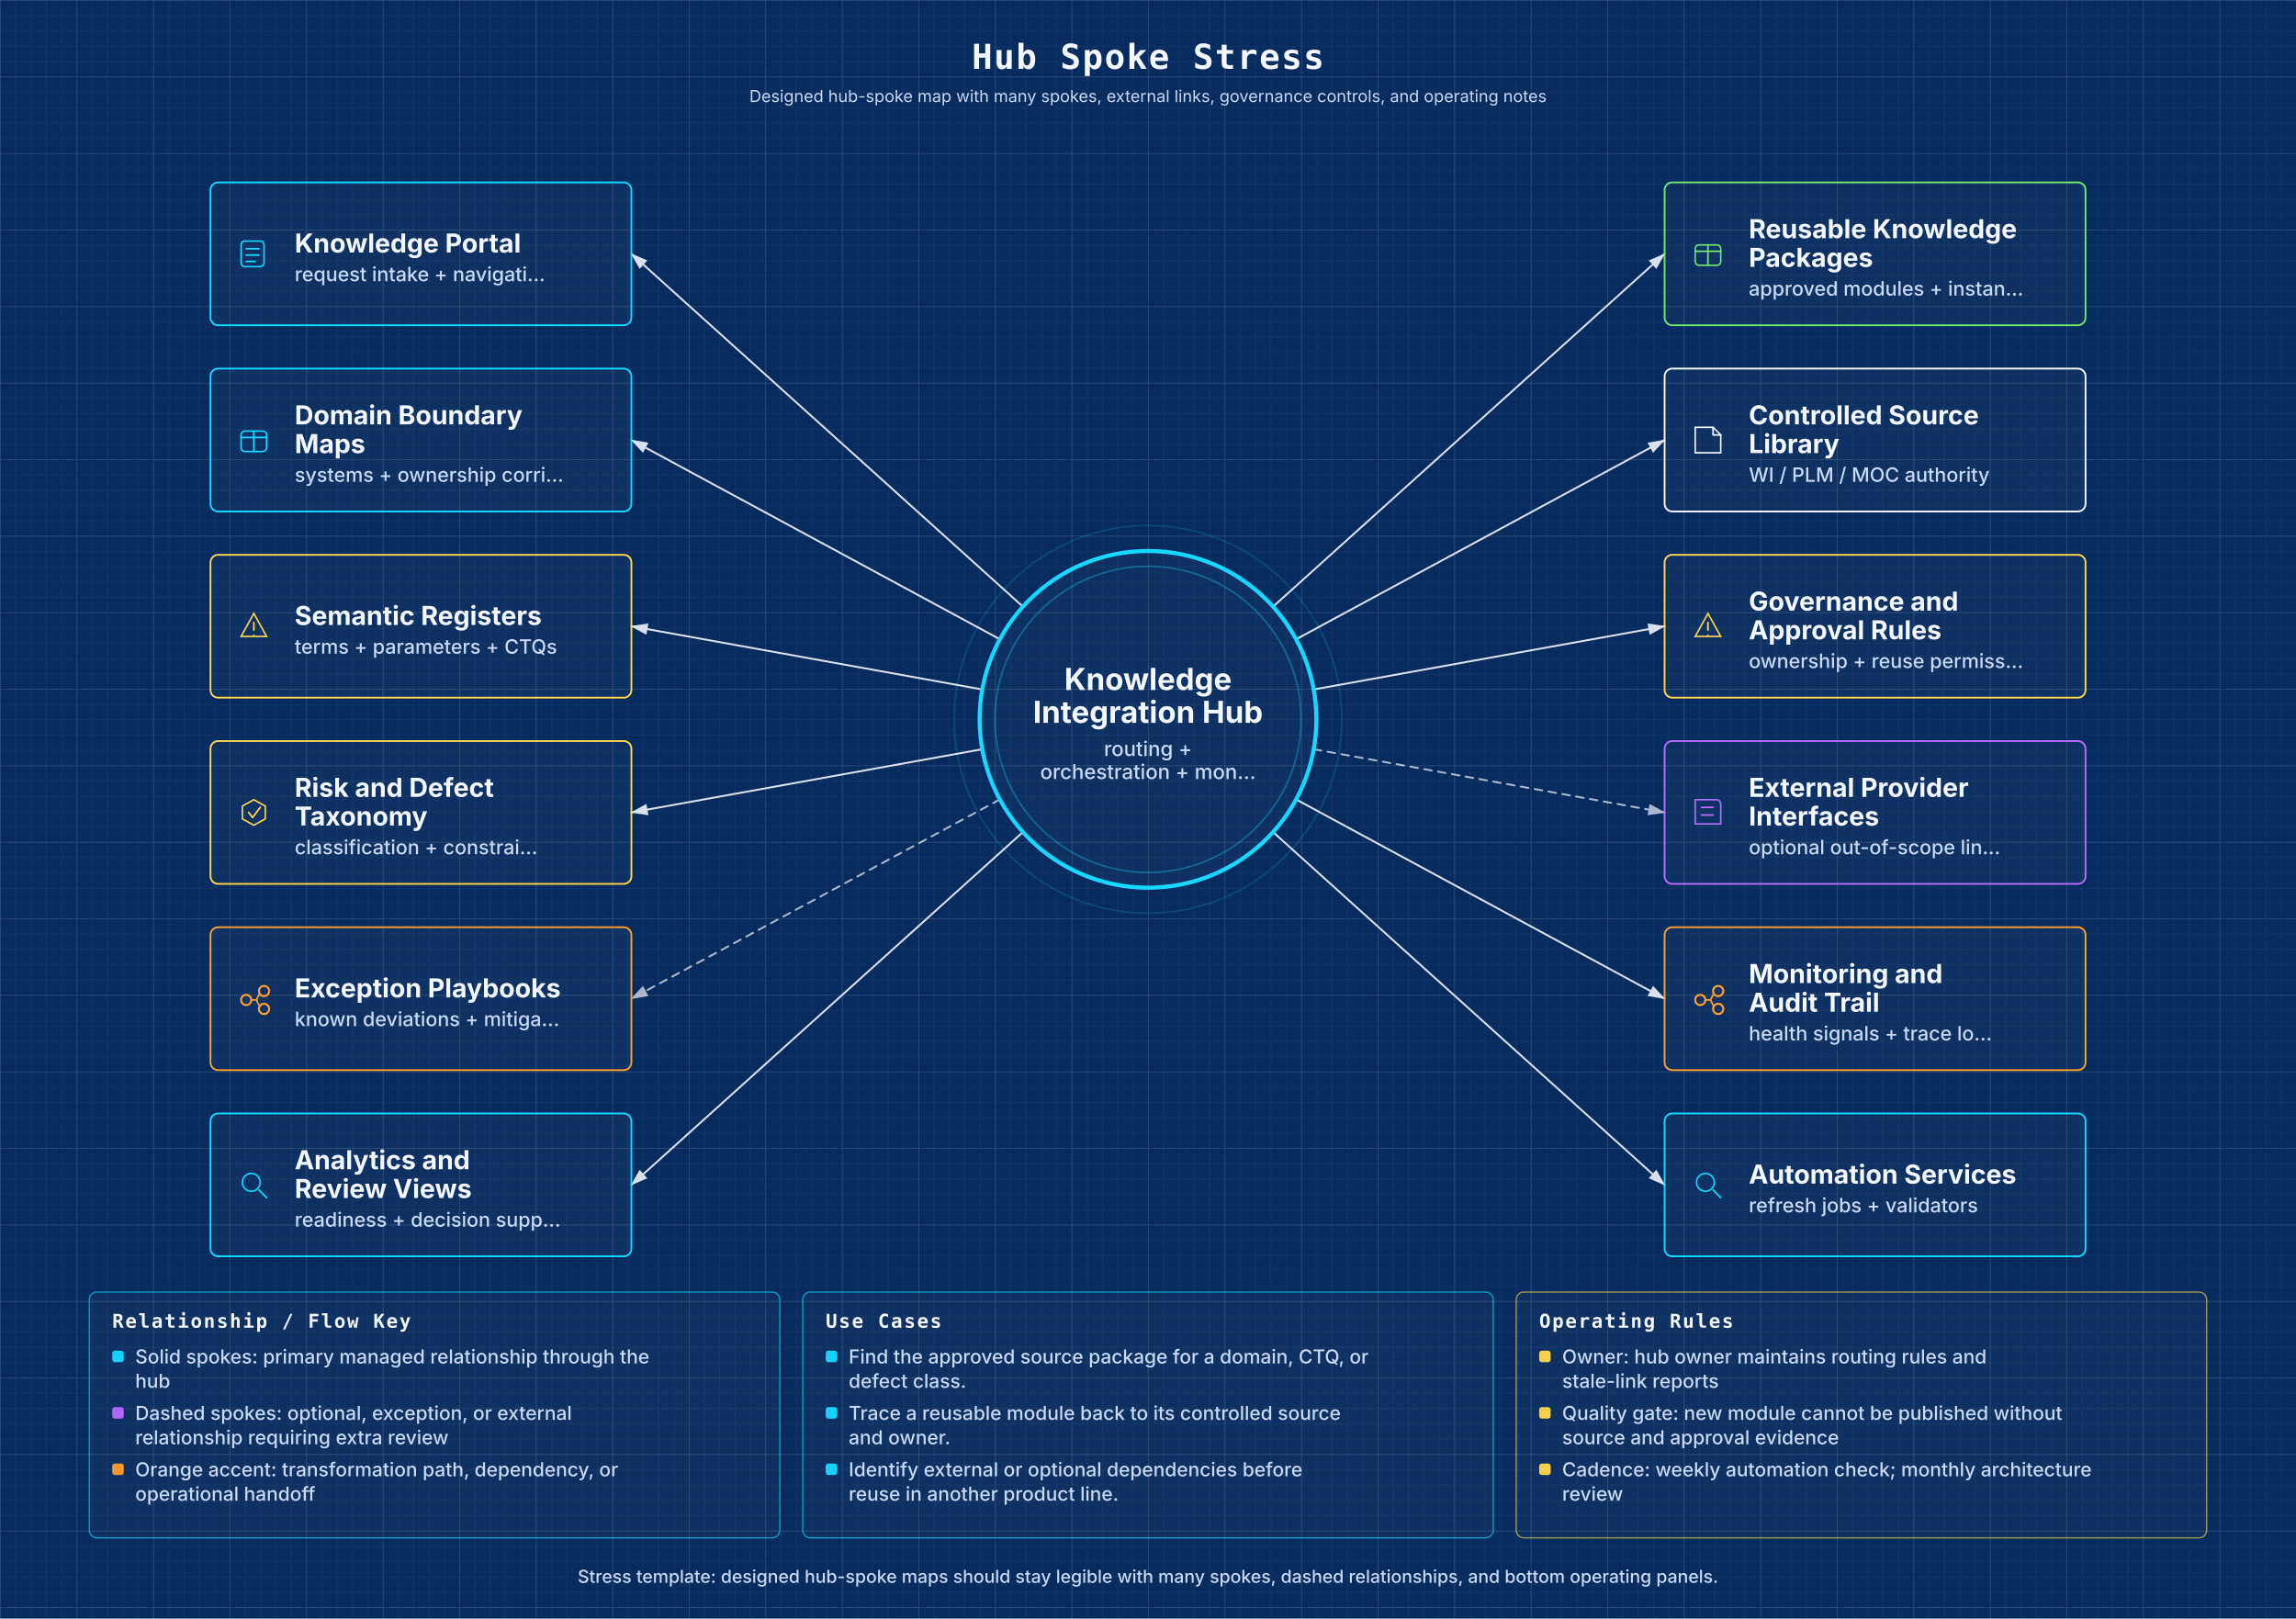
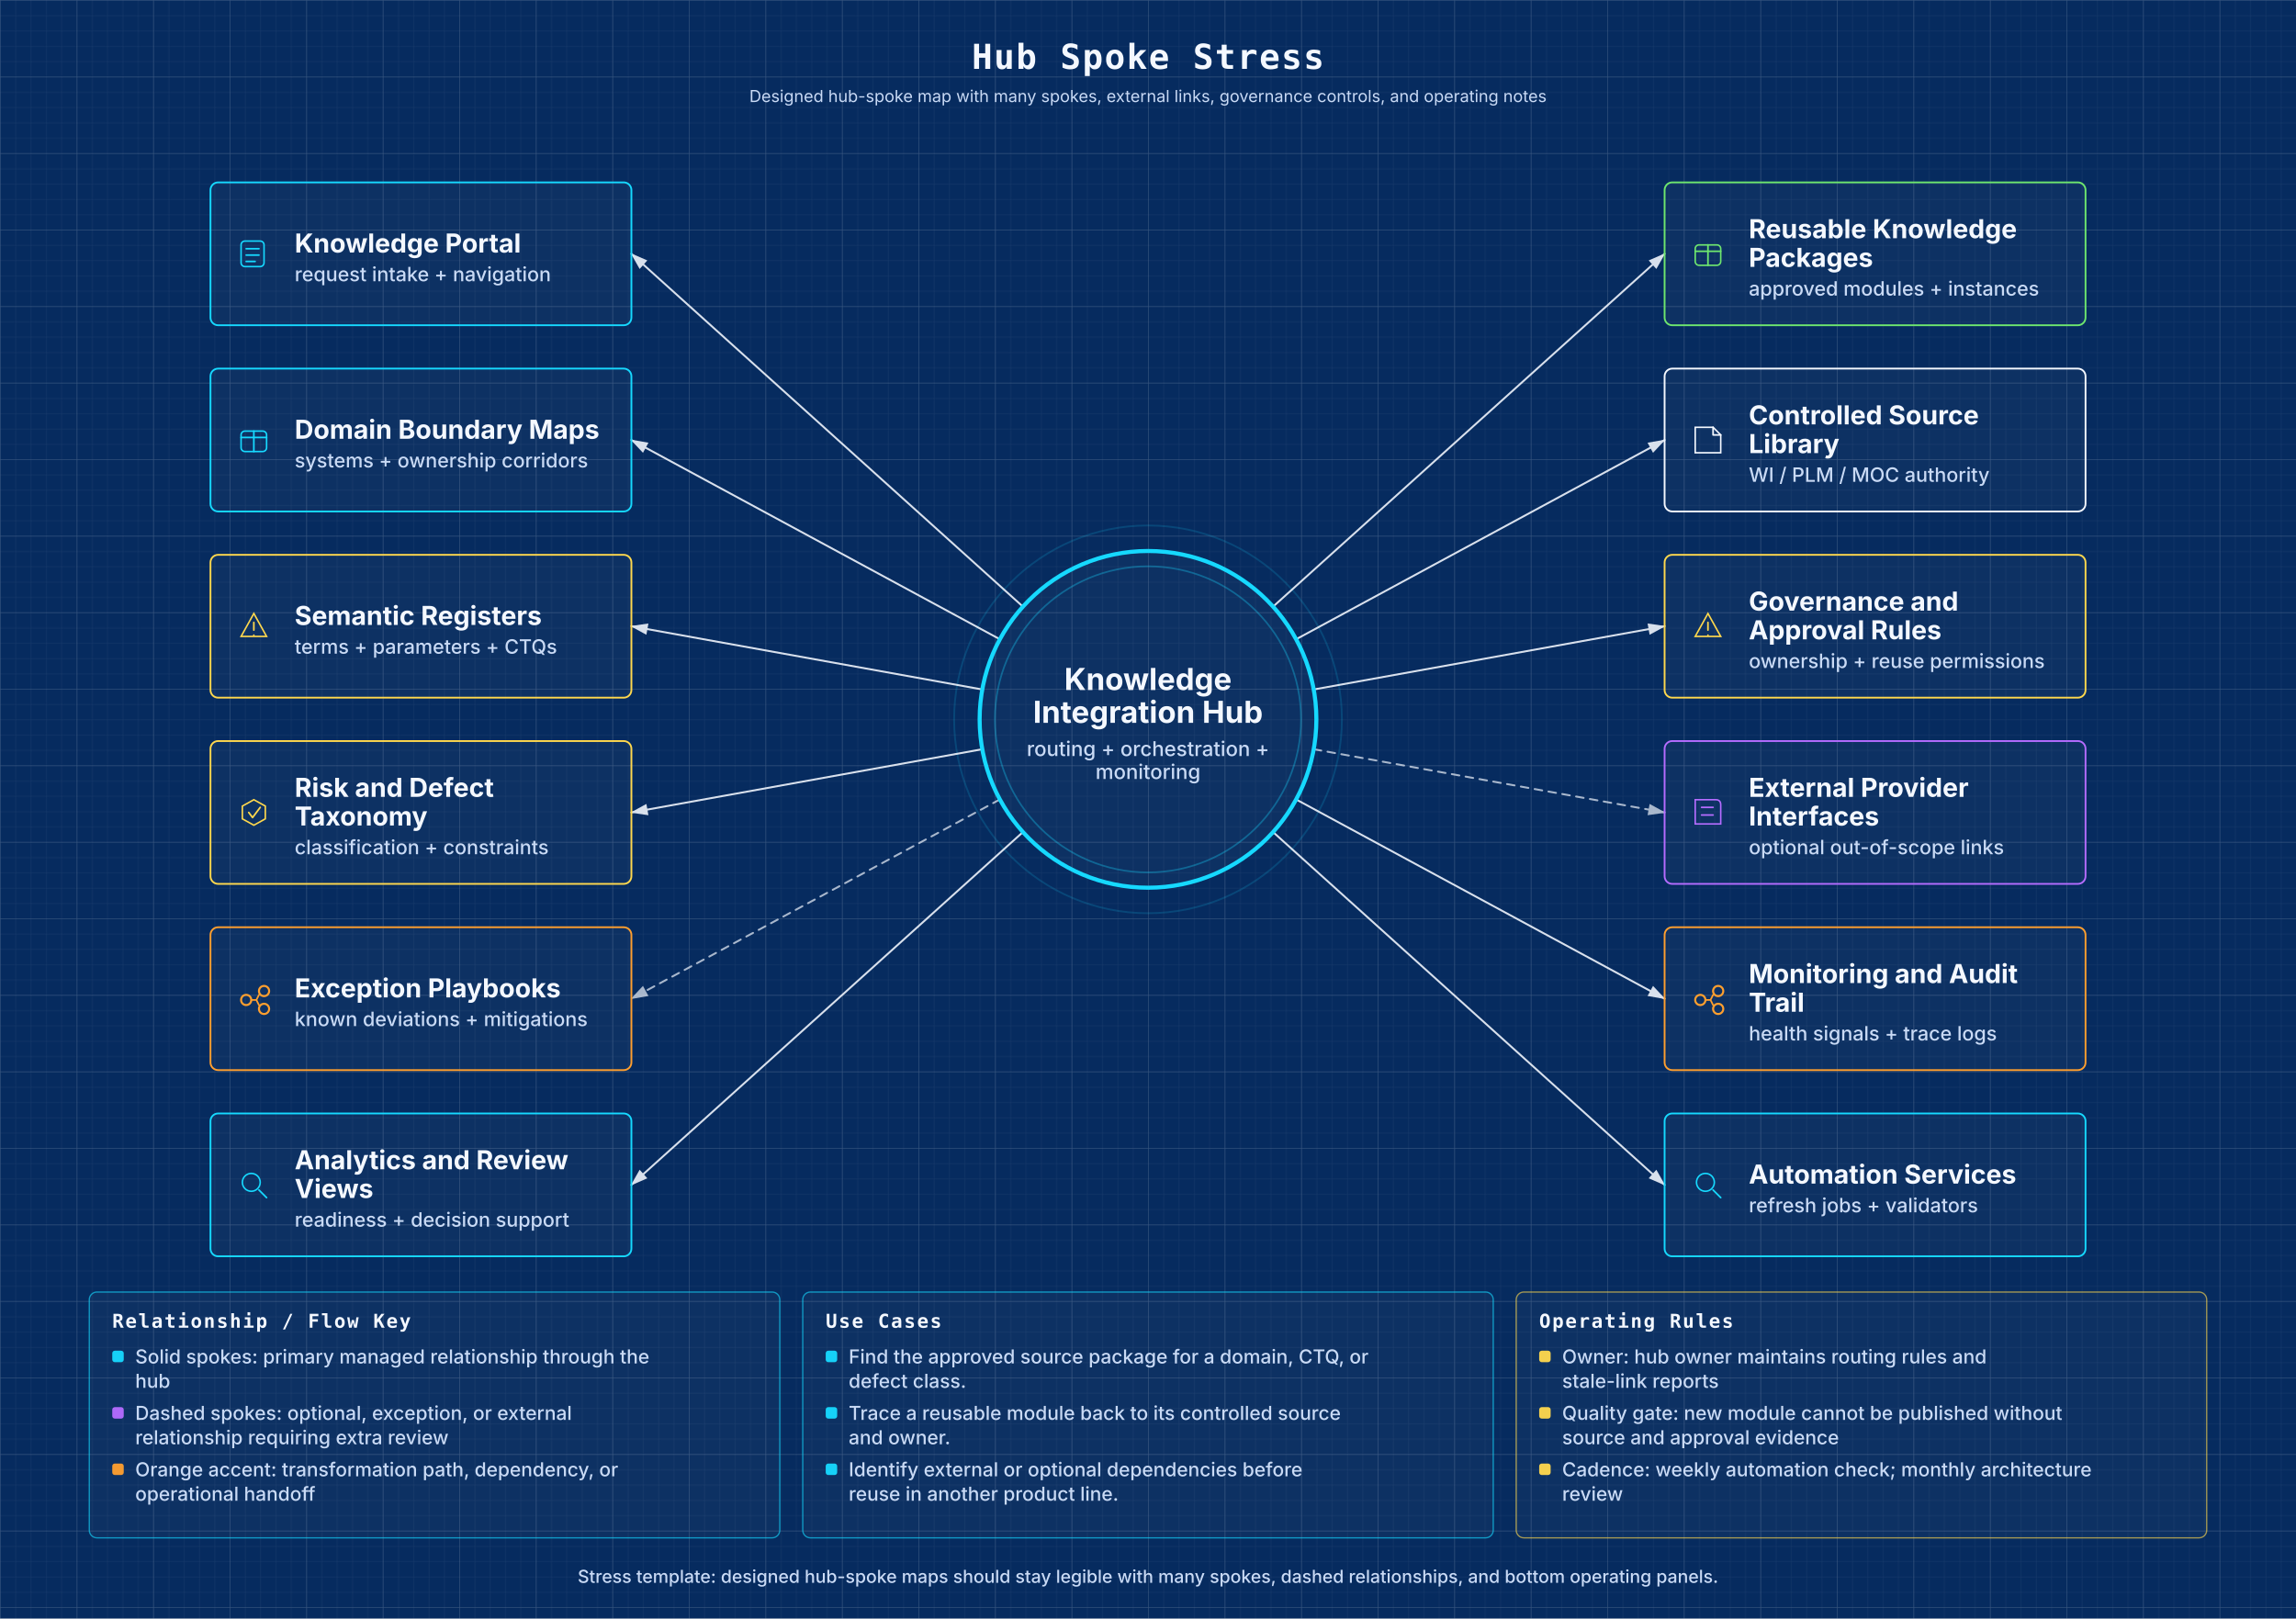
<svg xmlns="http://www.w3.org/2000/svg" width="1800" height="1269" viewBox="0 0 1800 1269" role="img" aria-label="Hub Spoke Stress" data-style="accent-blueprint" data-diagram-type="hub_spoke">
  <defs>
    <pattern id="blueprint-grid-small" width="12" height="12" patternUnits="userSpaceOnUse">
      <path d="M 12 0 H 0 V 12" fill="none" stroke="#FFFFFF" stroke-opacity="0.08" stroke-width="0.7" />
    </pattern>
    <pattern id="blueprint-grid" width="60" height="60" patternUnits="userSpaceOnUse">
      <rect width="60" height="60" fill="url(#blueprint-grid-small)" />
      <path d="M 60 0 H 0 V 60" fill="none" stroke="#FFFFFF" stroke-opacity="0.14" stroke-width="1" />
    </pattern>
    <marker id="arrow" markerWidth="10" markerHeight="10" refX="8.5" refY="3" orient="auto" markerUnits="strokeWidth">
      <path d="M0,0 L0,6 L9,3 z" fill="context-stroke" />
    </marker>
    <marker id="arrow-fanout" markerWidth="10" markerHeight="10" refX="8.5" refY="3" orient="auto" markerUnits="strokeWidth">
      <path d="M0,0 L0,6 L9,3 z" fill="context-stroke" />
    </marker>
    <marker id="arrow-fanin" markerWidth="10" markerHeight="10" refX="8.5" refY="3" orient="auto" markerUnits="strokeWidth">
      <path d="M0,0 L0,6 L9,3 z" fill="context-stroke" />
    </marker>
    <style>
    [data-style="accent-blueprint"] .title{font:700 27px IBM Plex Mono,JetBrains Mono,Consolas,monospace;fill:#F4F8FF;letter-spacing:.04em;text-transform:uppercase}
    [data-style="accent-blueprint"] .subtitle{font:400 13px IBM Plex Sans,Inter,Roboto Condensed,DIN,Segoe UI,Aptos,Arial,sans-serif;fill:#C9DAF5}
    [data-style="accent-blueprint"] .group-label{font:700 15px IBM Plex Mono,JetBrains Mono,Consolas,monospace;fill:#C9DAF5;letter-spacing:.08em;text-transform:uppercase}
    [data-style="accent-blueprint"] .card-title{font:700 17px IBM Plex Sans,Inter,Roboto Condensed,DIN,Segoe UI,Aptos,Arial,sans-serif;fill:#F4F8FF}
    [data-style="accent-blueprint"] .card-sub{font:500 13px IBM Plex Sans,Inter,Roboto Condensed,DIN,Segoe UI,Aptos,Arial,sans-serif;fill:#C9DAF5}
    [data-style="accent-blueprint"] .edge{fill:none;stroke:#F4F8FF;stroke-width:1.5;stroke-linecap:round;stroke-linejoin:round;opacity:0.88}
    [data-style="accent-blueprint"] .fanout{stroke:#FF9F2E;opacity:0.9}
    [data-style="accent-blueprint"] .fanin{stroke:#6EE66E;opacity:0.9}
    [data-style="accent-blueprint"] .route-shared{marker-end:none}
    [data-style="accent-blueprint"] .edge-dashed{stroke-dasharray:6 5;opacity:0.68}
    [data-style="accent-blueprint"] .note{font:500 14px IBM Plex Sans,Inter,Roboto Condensed,DIN,Segoe UI,Aptos,Arial,sans-serif;fill:#C9DAF5}
    [data-style="accent-blueprint"] .mono{font-family:IBM Plex Mono,JetBrains Mono,Consolas,monospace}
    [data-style="accent-blueprint"] .table-header{font:700 15.5px IBM Plex Mono,JetBrains Mono,Consolas,monospace;fill:#F4F8FF;letter-spacing:.08em;text-transform:uppercase}
    [data-style="accent-blueprint"] .table-cell{font:500 17px IBM Plex Sans,Inter,Roboto Condensed,DIN,Segoe UI,Aptos,Arial,sans-serif;fill:#F4F8FF}
    [data-style="accent-blueprint"] .table-cell-secondary{font:500 17px IBM Plex Sans,Inter,Roboto Condensed,DIN,Segoe UI,Aptos,Arial,sans-serif;fill:#C9DAF5}
    [data-style="accent-blueprint"] .info-panel-title{font:700 15px IBM Plex Mono,JetBrains Mono,Consolas,monospace;fill:#F4F8FF;letter-spacing:.08em;text-transform:uppercase}
    [data-style="accent-blueprint"] .info-panel-item{font:500 14px IBM Plex Sans,Inter,Roboto Condensed,DIN,Segoe UI,Aptos,Arial,sans-serif;fill:#C9DAF5}
    [data-style="accent-blueprint"] .tree-level-label{font:700 15px IBM Plex Mono,JetBrains Mono,Consolas,monospace;fill:#C9DAF5;letter-spacing:.08em;text-transform:uppercase}
    [data-style="accent-blueprint"] .hub-label{font:700 15px IBM Plex Mono,JetBrains Mono,Consolas,monospace;fill:#C9DAF5;letter-spacing:.08em;text-transform:uppercase}
    [data-style="accent-blueprint"] .icon-line{fill:none;stroke-width:1.3;stroke-linecap:round;stroke-linejoin:round}
  </style>
  </defs>
  <rect x="0" y="0" width="1800" height="1269" rx="0" fill="#062B5F" />
  <rect x="0" y="0" width="1800" height="1269" rx="0" fill="url(#blueprint-grid)" opacity="1" />
  <text x="900.0" y="54" text-anchor="middle" class="title">Hub Spoke Stress</text>
  <text x="900.0" y="80.0" text-anchor="middle" class="subtitle">Designed hub-spoke map with many spokes, external links, governance controls, and operating notes</text>
  <circle cx="900.0" cy="564" r="152.0" fill="none" stroke="#16D9FF" stroke-opacity="0.16" stroke-width="1.4" />
  <path d="M 801.95 475.63 L 495.0 199.0" class="edge hub-spoke-link" marker-end="url(#arrow)" />
  <path d="M 783.89 501.21 L 495.0 345.0" class="edge hub-spoke-link" marker-end="url(#arrow)" />
  <path d="M 770.09 540.58 L 495.0 491.0" class="edge hub-spoke-link" marker-end="url(#arrow)" />
  <path d="M 770.09 587.42 L 495.0 637.0" class="edge hub-spoke-link" marker-end="url(#arrow)" />
  <path d="M 783.89 626.79 L 495.0 783.0" class="edge edge-dashed hub-spoke-link" marker-end="url(#arrow)" />
  <path d="M 801.95 652.37 L 495.0 929.0" class="edge hub-spoke-link" marker-end="url(#arrow)" />
  <path d="M 998.05 475.63 L 1305.0 199.0" class="edge hub-spoke-link" marker-end="url(#arrow)" />
  <path d="M 1016.11 501.21 L 1305.0 345.0" class="edge hub-spoke-link" marker-end="url(#arrow)" />
  <path d="M 1029.91 540.58 L 1305.0 491.0" class="edge hub-spoke-link" marker-end="url(#arrow)" />
  <path d="M 1029.91 587.42 L 1305.0 637.0" class="edge edge-dashed hub-spoke-link" marker-end="url(#arrow)" />
  <path d="M 1016.11 626.79 L 1305.0 783.0" class="edge hub-spoke-link" marker-end="url(#arrow)" />
  <path d="M 998.05 652.37 L 1305.0 929.0" class="edge hub-spoke-link" marker-end="url(#arrow)" />
  <g id="node-hub" class="hub-core card">
    <rect x="768.0" y="432.0" width="264.0" height="264.0" fill="none" stroke="none" />
    <circle cx="900.0" cy="564" r="132.0" fill="#FFFFFF" fill-opacity="0.03" stroke="#16D9FF" stroke-width="3.2" />
    <circle cx="900.0" cy="564" r="120.0" fill="none" stroke="#16D9FF" stroke-opacity="0.32" stroke-width="1.3" />
    <text x="900.0" y="541.0" text-anchor="middle" class="card-title" style="font-size:23.8px">Knowledge</text>
    <text x="900.0" y="566.76" text-anchor="middle" class="card-title" style="font-size:23.8px">Integration Hub</text>
-     <text x="900.0" y="592.76" text-anchor="middle" class="card-sub" style="font-size:16px">routing +</text>
-     <text x="900.0" y="610.76" text-anchor="middle" class="card-sub" style="font-size:16px">orchestration + mon...</text>
+     <text x="900.0" y="592.76" text-anchor="middle" class="card-sub" style="font-size:16px">routing + orchestration +</text>
+     <text x="900.0" y="610.76" text-anchor="middle" class="card-sub" style="font-size:16px">monitoring</text>
  </g>
  <g id="node-portal" class="hub-spoke-node spoke-block card">
    <rect x="165" y="143.0" width="330.0" height="112.0" rx="6.0" fill="#FFFFFF" fill-opacity="0.03" stroke="#16D9FF" stroke-width="1.4" />
    <rect x="189" y="189.0" width="18" height="20" rx="3" fill="none" stroke="#16D9FF" stroke-width="1.2" />
    <path d="M193,195.0 H203 M193,200.0 H203 M193,205.0 H200" class="icon-line" stroke="#16D9FF" />
    <text x="231" y="198.0" text-anchor="start" class="card-title" style="font-size:20.5px">Knowledge Portal</text>
-     <text x="231" y="220.5" text-anchor="start" class="card-sub" style="font-size:15.5px">request intake + navigati...</text>
+     <text x="231" y="220.5" text-anchor="start" class="card-sub" style="font-size:15.5px">request intake + navigation</text>
  </g>
  <g id="node-domain" class="hub-spoke-node spoke-block card">
    <rect x="165" y="289.0" width="330.0" height="112.0" rx="6.0" fill="#FFFFFF" fill-opacity="0.03" stroke="#16D9FF" stroke-width="1.4" />
    <rect x="189" y="338.0" width="20" height="16" rx="3" fill="none" stroke="#16D9FF" stroke-width="1.2" />
    <path d="M189,343.0 H209 M199,338.0 V354.0" class="icon-line" stroke="#16D9FF" />
-     <text x="231" y="332.75" text-anchor="start" class="card-title" style="font-size:20.5px">Domain Boundary</text>
-     <text x="231" y="355.25" text-anchor="start" class="card-title" style="font-size:20.5px">Maps</text>
-     <text x="231" y="377.75" text-anchor="start" class="card-sub" style="font-size:15.5px">systems + ownership corri...</text>
+     <text x="231" y="344.0" text-anchor="start" class="card-title" style="font-size:20.5px">Domain Boundary Maps</text>
+     <text x="231" y="366.5" text-anchor="start" class="card-sub" style="font-size:15.5px">systems + ownership corridors</text>
  </g>
  <g id="node-registry" class="hub-spoke-node spoke-block card">
    <rect x="165" y="435.0" width="330.0" height="112.0" rx="6.0" fill="#FFFFFF" fill-opacity="0.03" stroke="#FFD84D" stroke-width="1.4" />
    <path d="M199,481.0 L209,499.0 H189 Z" fill="none" stroke="#FFD84D" stroke-width="1.2" />
    <path d="M199,488.0 V494.0 M199,498.0 V498.0" class="icon-line" stroke="#FFD84D" />
    <text x="231" y="490.0" text-anchor="start" class="card-title" style="font-size:20.5px">Semantic Registers</text>
    <text x="231" y="512.5" text-anchor="start" class="card-sub" style="font-size:15.5px">terms + parameters + CTQs</text>
  </g>
  <g id="node-taxonomy" class="hub-spoke-node spoke-block card">
    <rect x="165" y="581.0" width="330.0" height="112.0" rx="6.0" fill="#FFFFFF" fill-opacity="0.03" stroke="#FFD84D" stroke-width="1.4" />
    <path d="M199,627.0 L208,632.0 V642.0 L199,647.0 L190,642.0 V632.0 Z" fill="none" stroke="#FFD84D" stroke-width="1.2" />
    <path d="M195,637.0 L198,641.0 L204,633.0" class="icon-line" stroke="#FFD84D" />
    <text x="231" y="624.75" text-anchor="start" class="card-title" style="font-size:20.5px">Risk and Defect</text>
    <text x="231" y="647.25" text-anchor="start" class="card-title" style="font-size:20.5px">Taxonomy</text>
-     <text x="231" y="669.75" text-anchor="start" class="card-sub" style="font-size:15.5px">classification + constrai...</text>
+     <text x="231" y="669.75" text-anchor="start" class="card-sub" style="font-size:15.5px">classification + constraints</text>
  </g>
  <g id="node-playbooks" class="hub-spoke-node spoke-block card">
    <rect x="165" y="727.0" width="330.0" height="112.0" rx="6.0" fill="#FFFFFF" fill-opacity="0.03" stroke="#FF9F2E" stroke-width="1.4" />
    <circle cx="193" cy="784.0" r="4" fill="none" stroke="#FF9F2E" stroke-width="1.6" />
    <circle cx="207" cy="777.0" r="4" fill="none" stroke="#FF9F2E" stroke-width="1.6" />
    <circle cx="207" cy="791.0" r="4" fill="none" stroke="#FF9F2E" stroke-width="1.6" />
    <path d="M197,784.0 H201 M203,780.0 L201,784.0 L203,788.0" class="icon-line" stroke="#FF9F2E" />
    <text x="231" y="782.0" text-anchor="start" class="card-title" style="font-size:20.5px">Exception Playbooks</text>
-     <text x="231" y="804.5" text-anchor="start" class="card-sub" style="font-size:15.5px">known deviations + mitiga...</text>
+     <text x="231" y="804.5" text-anchor="start" class="card-sub" style="font-size:15.5px">known deviations + mitigations</text>
  </g>
  <g id="node-analytics" class="hub-spoke-node spoke-block card">
    <rect x="165" y="873.0" width="330.0" height="112.0" rx="6.0" fill="#FFFFFF" fill-opacity="0.03" stroke="#16D9FF" stroke-width="1.4" />
    <circle cx="197" cy="927.0" r="7" fill="none" stroke="#16D9FF" stroke-width="1.2" />
    <path d="M203,933.0 L209,939.0" class="icon-line" stroke="#16D9FF" />
-     <text x="231" y="916.75" text-anchor="start" class="card-title" style="font-size:20.5px">Analytics and</text>
-     <text x="231" y="939.25" text-anchor="start" class="card-title" style="font-size:20.5px">Review Views</text>
-     <text x="231" y="961.75" text-anchor="start" class="card-sub" style="font-size:15.5px">readiness + decision supp...</text>
+     <text x="231" y="916.75" text-anchor="start" class="card-title" style="font-size:20.5px">Analytics and Review</text>
+     <text x="231" y="939.25" text-anchor="start" class="card-title" style="font-size:20.5px">Views</text>
+     <text x="231" y="961.75" text-anchor="start" class="card-sub" style="font-size:15.5px">readiness + decision support</text>
  </g>
  <g id="node-packages" class="hub-spoke-node spoke-block card">
    <rect x="1305.0" y="143.0" width="330.0" height="112.0" rx="6.0" fill="#FFFFFF" fill-opacity="0.03" stroke="#6EE66E" stroke-width="1.4" />
    <rect x="1329.0" y="192.0" width="20" height="16" rx="3" fill="none" stroke="#6EE66E" stroke-width="1.2" />
    <path d="M1329.0,197.0 H1349.0 M1339.0,192.0 V208.0" class="icon-line" stroke="#6EE66E" />
    <text x="1371.0" y="186.75" text-anchor="start" class="card-title" style="font-size:20.5px">Reusable Knowledge</text>
    <text x="1371.0" y="209.25" text-anchor="start" class="card-title" style="font-size:20.5px">Packages</text>
-     <text x="1371.0" y="231.75" text-anchor="start" class="card-sub" style="font-size:15.5px">approved modules + instan...</text>
+     <text x="1371.0" y="231.75" text-anchor="start" class="card-sub" style="font-size:15.5px">approved modules + instances</text>
  </g>
  <g id="node-sources" class="hub-spoke-node spoke-block card">
    <rect x="1305.0" y="289.0" width="330.0" height="112.0" rx="6.0" fill="#FFFFFF" fill-opacity="0.03" stroke="#F4F8FF" stroke-width="1.4" />
    <path d="M1329.0,335.0 H1343.0 L1349.0,341.0 V355.0 H1329.0 Z" fill="none" stroke="#F4F8FF" stroke-width="1.2" />
    <path d="M1343.0,335.0 V341.0 H1349.0" class="icon-line" stroke="#F4F8FF" />
    <text x="1371.0" y="332.75" text-anchor="start" class="card-title" style="font-size:20.5px">Controlled Source</text>
    <text x="1371.0" y="355.25" text-anchor="start" class="card-title" style="font-size:20.5px">Library</text>
    <text x="1371.0" y="377.75" text-anchor="start" class="card-sub" style="font-size:15.5px">WI / PLM / MOC authority</text>
  </g>
  <g id="node-governance" class="hub-spoke-node spoke-block card">
    <rect x="1305.0" y="435.0" width="330.0" height="112.0" rx="6.0" fill="#FFFFFF" fill-opacity="0.03" stroke="#FFD84D" stroke-width="1.4" />
    <path d="M1339.0,481.0 L1349.0,499.0 H1329.0 Z" fill="none" stroke="#FFD84D" stroke-width="1.2" />
    <path d="M1339.0,488.0 V494.0 M1339.0,498.0 V498.0" class="icon-line" stroke="#FFD84D" />
    <text x="1371.0" y="478.75" text-anchor="start" class="card-title" style="font-size:20.5px">Governance and</text>
    <text x="1371.0" y="501.25" text-anchor="start" class="card-title" style="font-size:20.5px">Approval Rules</text>
-     <text x="1371.0" y="523.75" text-anchor="start" class="card-sub" style="font-size:15.5px">ownership + reuse permiss...</text>
+     <text x="1371.0" y="523.75" text-anchor="start" class="card-sub" style="font-size:15.5px">ownership + reuse permissions</text>
  </g>
  <g id="node-external" class="hub-spoke-node spoke-block card">
    <rect x="1305.0" y="581.0" width="330.0" height="112.0" rx="6.0" fill="#FFFFFF" fill-opacity="0.03" stroke="#B56CFF" stroke-width="1.4" />
    <path d="M1329.0,627.0 H1345.0 Q1349.0,627.0 1349.0,631.0 V646.0 H1329.0 Z" fill="none" stroke="#B56CFF" stroke-width="1.2" />
    <path d="M1334.0,633.0 H1343.0 M1334.0,639.0 H1343.0" class="icon-line" stroke="#B56CFF" />
    <text x="1371.0" y="624.75" text-anchor="start" class="card-title" style="font-size:20.5px">External Provider</text>
    <text x="1371.0" y="647.25" text-anchor="start" class="card-title" style="font-size:20.5px">Interfaces</text>
-     <text x="1371.0" y="669.75" text-anchor="start" class="card-sub" style="font-size:15.5px">optional out-of-scope lin...</text>
+     <text x="1371.0" y="669.75" text-anchor="start" class="card-sub" style="font-size:15.5px">optional out-of-scope links</text>
  </g>
  <g id="node-monitoring" class="hub-spoke-node spoke-block card">
    <rect x="1305.0" y="727.0" width="330.0" height="112.0" rx="6.0" fill="#FFFFFF" fill-opacity="0.03" stroke="#FF9F2E" stroke-width="1.4" />
    <circle cx="1333.0" cy="784.0" r="4" fill="none" stroke="#FF9F2E" stroke-width="1.6" />
    <circle cx="1347.0" cy="777.0" r="4" fill="none" stroke="#FF9F2E" stroke-width="1.6" />
    <circle cx="1347.0" cy="791.0" r="4" fill="none" stroke="#FF9F2E" stroke-width="1.6" />
    <path d="M1337.0,784.0 H1341.0 M1343.0,780.0 L1341.0,784.0 L1343.0,788.0" class="icon-line" stroke="#FF9F2E" />
-     <text x="1371.0" y="770.75" text-anchor="start" class="card-title" style="font-size:20.5px">Monitoring and</text>
-     <text x="1371.0" y="793.25" text-anchor="start" class="card-title" style="font-size:20.5px">Audit Trail</text>
-     <text x="1371.0" y="815.75" text-anchor="start" class="card-sub" style="font-size:15.5px">health signals + trace lo...</text>
+     <text x="1371.0" y="770.75" text-anchor="start" class="card-title" style="font-size:20.5px">Monitoring and Audit</text>
+     <text x="1371.0" y="793.25" text-anchor="start" class="card-title" style="font-size:20.5px">Trail</text>
+     <text x="1371.0" y="815.75" text-anchor="start" class="card-sub" style="font-size:15.5px">health signals + trace logs</text>
  </g>
  <g id="node-automation" class="hub-spoke-node spoke-block card">
    <rect x="1305.0" y="873.0" width="330.0" height="112.0" rx="6.0" fill="#FFFFFF" fill-opacity="0.03" stroke="#16D9FF" stroke-width="1.4" />
    <circle cx="1337.0" cy="927.0" r="7" fill="none" stroke="#16D9FF" stroke-width="1.2" />
    <path d="M1343.0,933.0 L1349.0,939.0" class="icon-line" stroke="#16D9FF" />
    <text x="1371.0" y="928.0" text-anchor="start" class="card-title" style="font-size:20.5px">Automation Services</text>
    <text x="1371.0" y="950.5" text-anchor="start" class="card-sub" style="font-size:15.5px">refresh jobs + validators</text>
  </g>
  <g class="info-panel" data-panel-id="flow-key">
    <rect x="70.0" y="1013.0" width="541.333" height="192.72" rx="6" fill="#FFFFFF" fill-opacity="0.03" stroke="#16D9FF" stroke-opacity="0.62" stroke-width="1" />
    <text x="88.0" y="1041.0" class="info-panel-title">Relationship / Flow Key</text>
    <rect x="88.0" y="1059.0" width="9" height="9" rx="2" fill="#16D9FF" opacity="0.95" />
    <text x="106.0" y="1069.0" class="info-panel-item" style="font-size:15.1px">Solid spokes: primary managed relationship through the</text>
    <text x="106.0" y="1088.12" class="info-panel-item" style="font-size:15.1px">hub</text>
    <rect x="88.0" y="1103.24" width="9" height="9" rx="2" fill="#B56CFF" opacity="0.95" />
    <text x="106.0" y="1113.24" class="info-panel-item" style="font-size:15.1px">Dashed spokes: optional, exception, or external</text>
    <text x="106.0" y="1132.36" class="info-panel-item" style="font-size:15.1px">relationship requiring extra review</text>
    <rect x="88.0" y="1147.48" width="9" height="9" rx="2" fill="#FF9F2E" opacity="0.95" />
    <text x="106.0" y="1157.48" class="info-panel-item" style="font-size:15.1px">Orange accent: transformation path, dependency, or</text>
    <text x="106.0" y="1176.6" class="info-panel-item" style="font-size:15.1px">operational handoff</text>
  </g>
  <g class="info-panel" data-panel-id="use-cases">
    <rect x="629.333" y="1013.0" width="541.333" height="192.72" rx="6" fill="#FFFFFF" fill-opacity="0.03" stroke="#16D9FF" stroke-opacity="0.62" stroke-width="1" />
    <text x="647.333" y="1041.0" class="info-panel-title">Use Cases</text>
    <rect x="647.333" y="1059.0" width="9" height="9" rx="2" fill="#16D9FF" opacity="0.95" />
    <text x="665.333" y="1069.0" class="info-panel-item" style="font-size:15.1px">Find the approved source package for a domain, CTQ, or</text>
    <text x="665.333" y="1088.12" class="info-panel-item" style="font-size:15.1px">defect class.</text>
    <rect x="647.333" y="1103.24" width="9" height="9" rx="2" fill="#16D9FF" opacity="0.95" />
    <text x="665.333" y="1113.24" class="info-panel-item" style="font-size:15.1px">Trace a reusable module back to its controlled source</text>
    <text x="665.333" y="1132.36" class="info-panel-item" style="font-size:15.1px">and owner.</text>
    <rect x="647.333" y="1147.48" width="9" height="9" rx="2" fill="#16D9FF" opacity="0.95" />
    <text x="665.333" y="1157.48" class="info-panel-item" style="font-size:15.1px">Identify external or optional dependencies before</text>
    <text x="665.333" y="1176.6" class="info-panel-item" style="font-size:15.1px">reuse in another product line.</text>
  </g>
  <g class="info-panel" data-panel-id="operating-rules">
    <rect x="1188.667" y="1013.0" width="541.333" height="192.72" rx="6" fill="#FFFFFF" fill-opacity="0.03" stroke="#FFD84D" stroke-opacity="0.62" stroke-width="1" />
    <text x="1206.667" y="1041.0" class="info-panel-title">Operating Rules</text>
    <rect x="1206.667" y="1059.0" width="9" height="9" rx="2" fill="#FFD84D" opacity="0.95" />
    <text x="1224.667" y="1069.0" class="info-panel-item" style="font-size:15.1px">Owner: hub owner maintains routing rules and</text>
    <text x="1224.667" y="1088.12" class="info-panel-item" style="font-size:15.1px">stale-link reports</text>
    <rect x="1206.667" y="1103.24" width="9" height="9" rx="2" fill="#FFD84D" opacity="0.95" />
    <text x="1224.667" y="1113.24" class="info-panel-item" style="font-size:15.1px">Quality gate: new module cannot be published without</text>
    <text x="1224.667" y="1132.36" class="info-panel-item" style="font-size:15.1px">source and approval evidence</text>
    <rect x="1206.667" y="1147.48" width="9" height="9" rx="2" fill="#FFD84D" opacity="0.95" />
    <text x="1224.667" y="1157.48" class="info-panel-item" style="font-size:15.1px">Cadence: weekly automation check; monthly architecture</text>
    <text x="1224.667" y="1176.6" class="info-panel-item" style="font-size:15.1px">review</text>
  </g>
  <text x="900.0" y="1241" text-anchor="middle" class="note">Stress template: designed hub-spoke maps should stay legible with many spokes, dashed relationships, and bottom operating panels.</text>
</svg>
